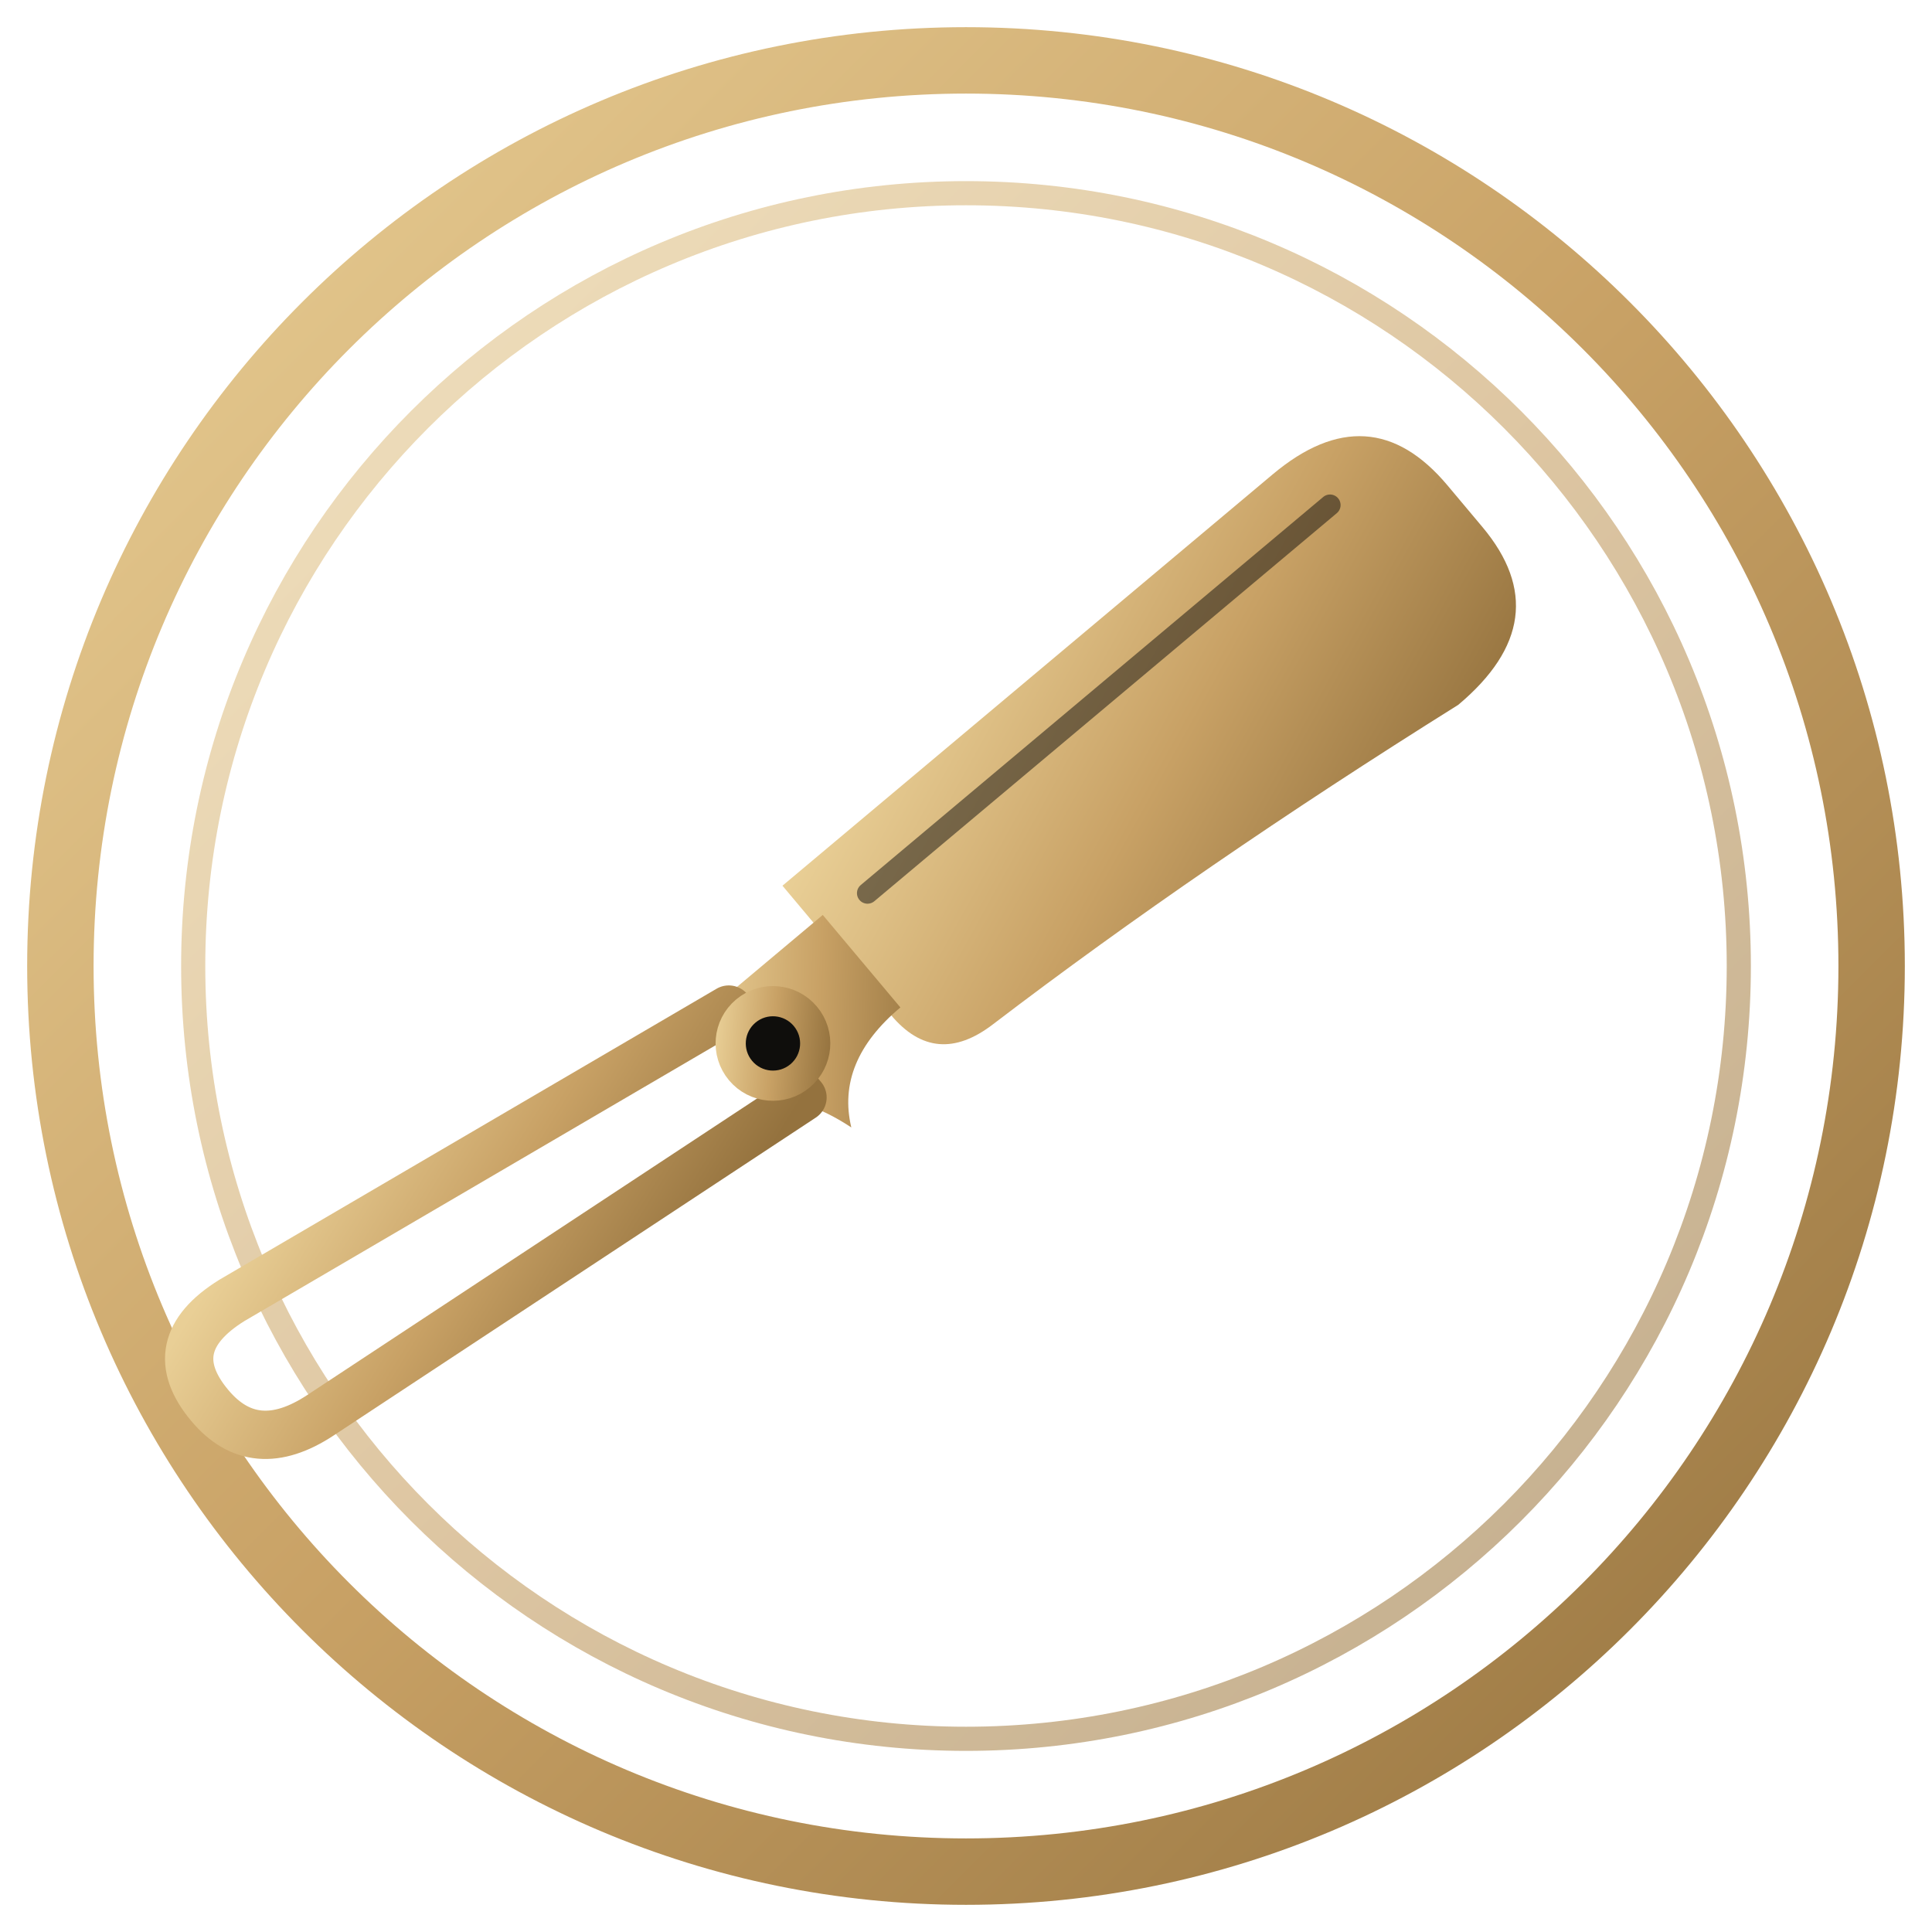
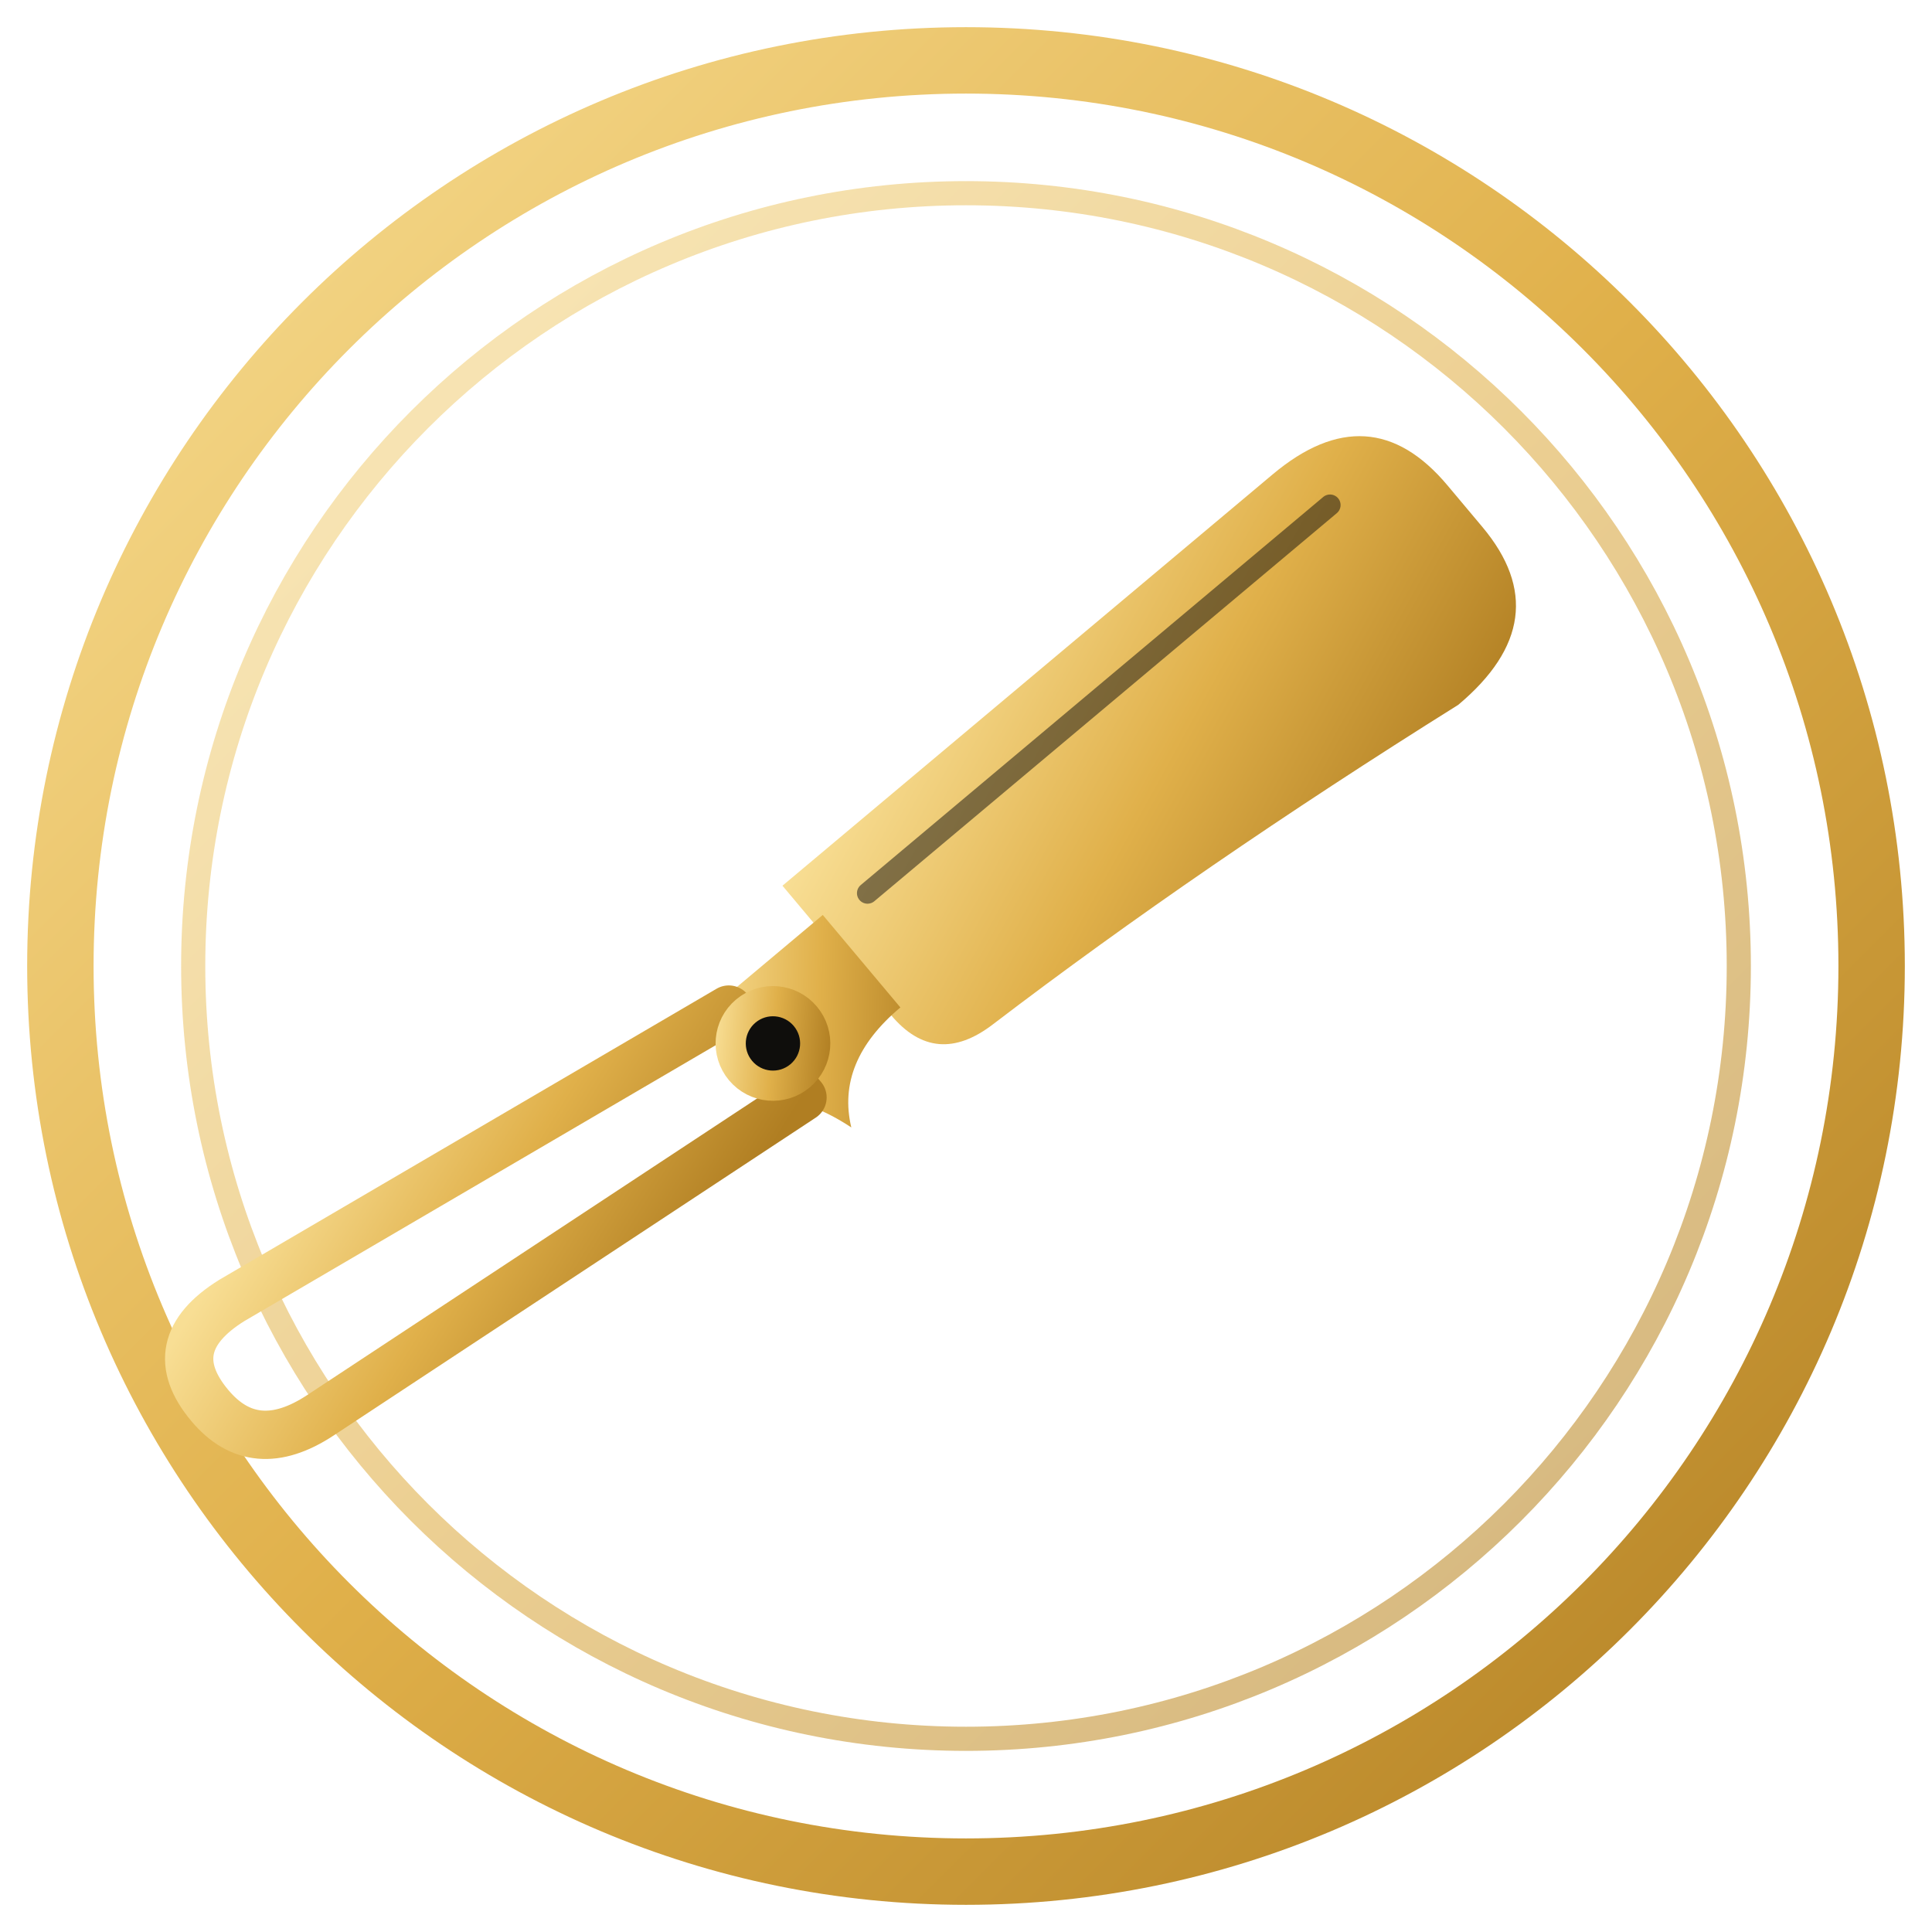
<svg xmlns="http://www.w3.org/2000/svg" viewBox="0 0 64 64">
  <defs>
    <linearGradient id="brass" x1="0" y1="0" x2="1" y2="1">
-       <stop offset="0" stop-color="#E9CF96" />
-       <stop offset=".5" stop-color="#C8A165" />
-       <stop offset="1" stop-color="#94723E" />
+       <stop offset="0" stop-color="#F8DE94" />
+       <stop offset=".5" stop-color="#E0B04A" />
+       <stop offset="1" stop-color="#B07E22" />
    </linearGradient>
  </defs>
  <circle cx="32" cy="32" r="30" fill="none" stroke="url(#brass)" stroke-width="2.2" />
  <circle cx="32" cy="32" r="25.6" fill="none" stroke="url(#brass)" stroke-width=".8" opacity=".6" />
  <g transform="translate(-1.2 1.6) rotate(-40 32 32)">
    <path d="M31 25.6H52.2Q56.4 25.6 56.4 29.6V31.4Q56.4 35.4 52 35.4Q42 34 33.4 33.6Q31 33.5 31 31.2Z" fill="url(#brass)" />
    <path d="M33 27.6H53" stroke="#0F0E0C" stroke-width=".7" opacity=".5" stroke-linecap="round" />
    <path d="M26 27.2H31.4V31.2Q28.6 31.2 27.6 33.2Q27 31.2 26 31Z" fill="url(#brass)" />
    <path d="M27 27.6L8.2 24.4Q5.4 24 5.4 26.6Q5.4 28.9 8 29.2L27 31.4Z" fill="none" stroke="url(#brass)" stroke-width="1.6" stroke-linejoin="round" />
    <circle cx="27.4" cy="29.4" r="1.4" fill="#0F0E0C" stroke="url(#brass)" stroke-width="1" />
  </g>
</svg>
